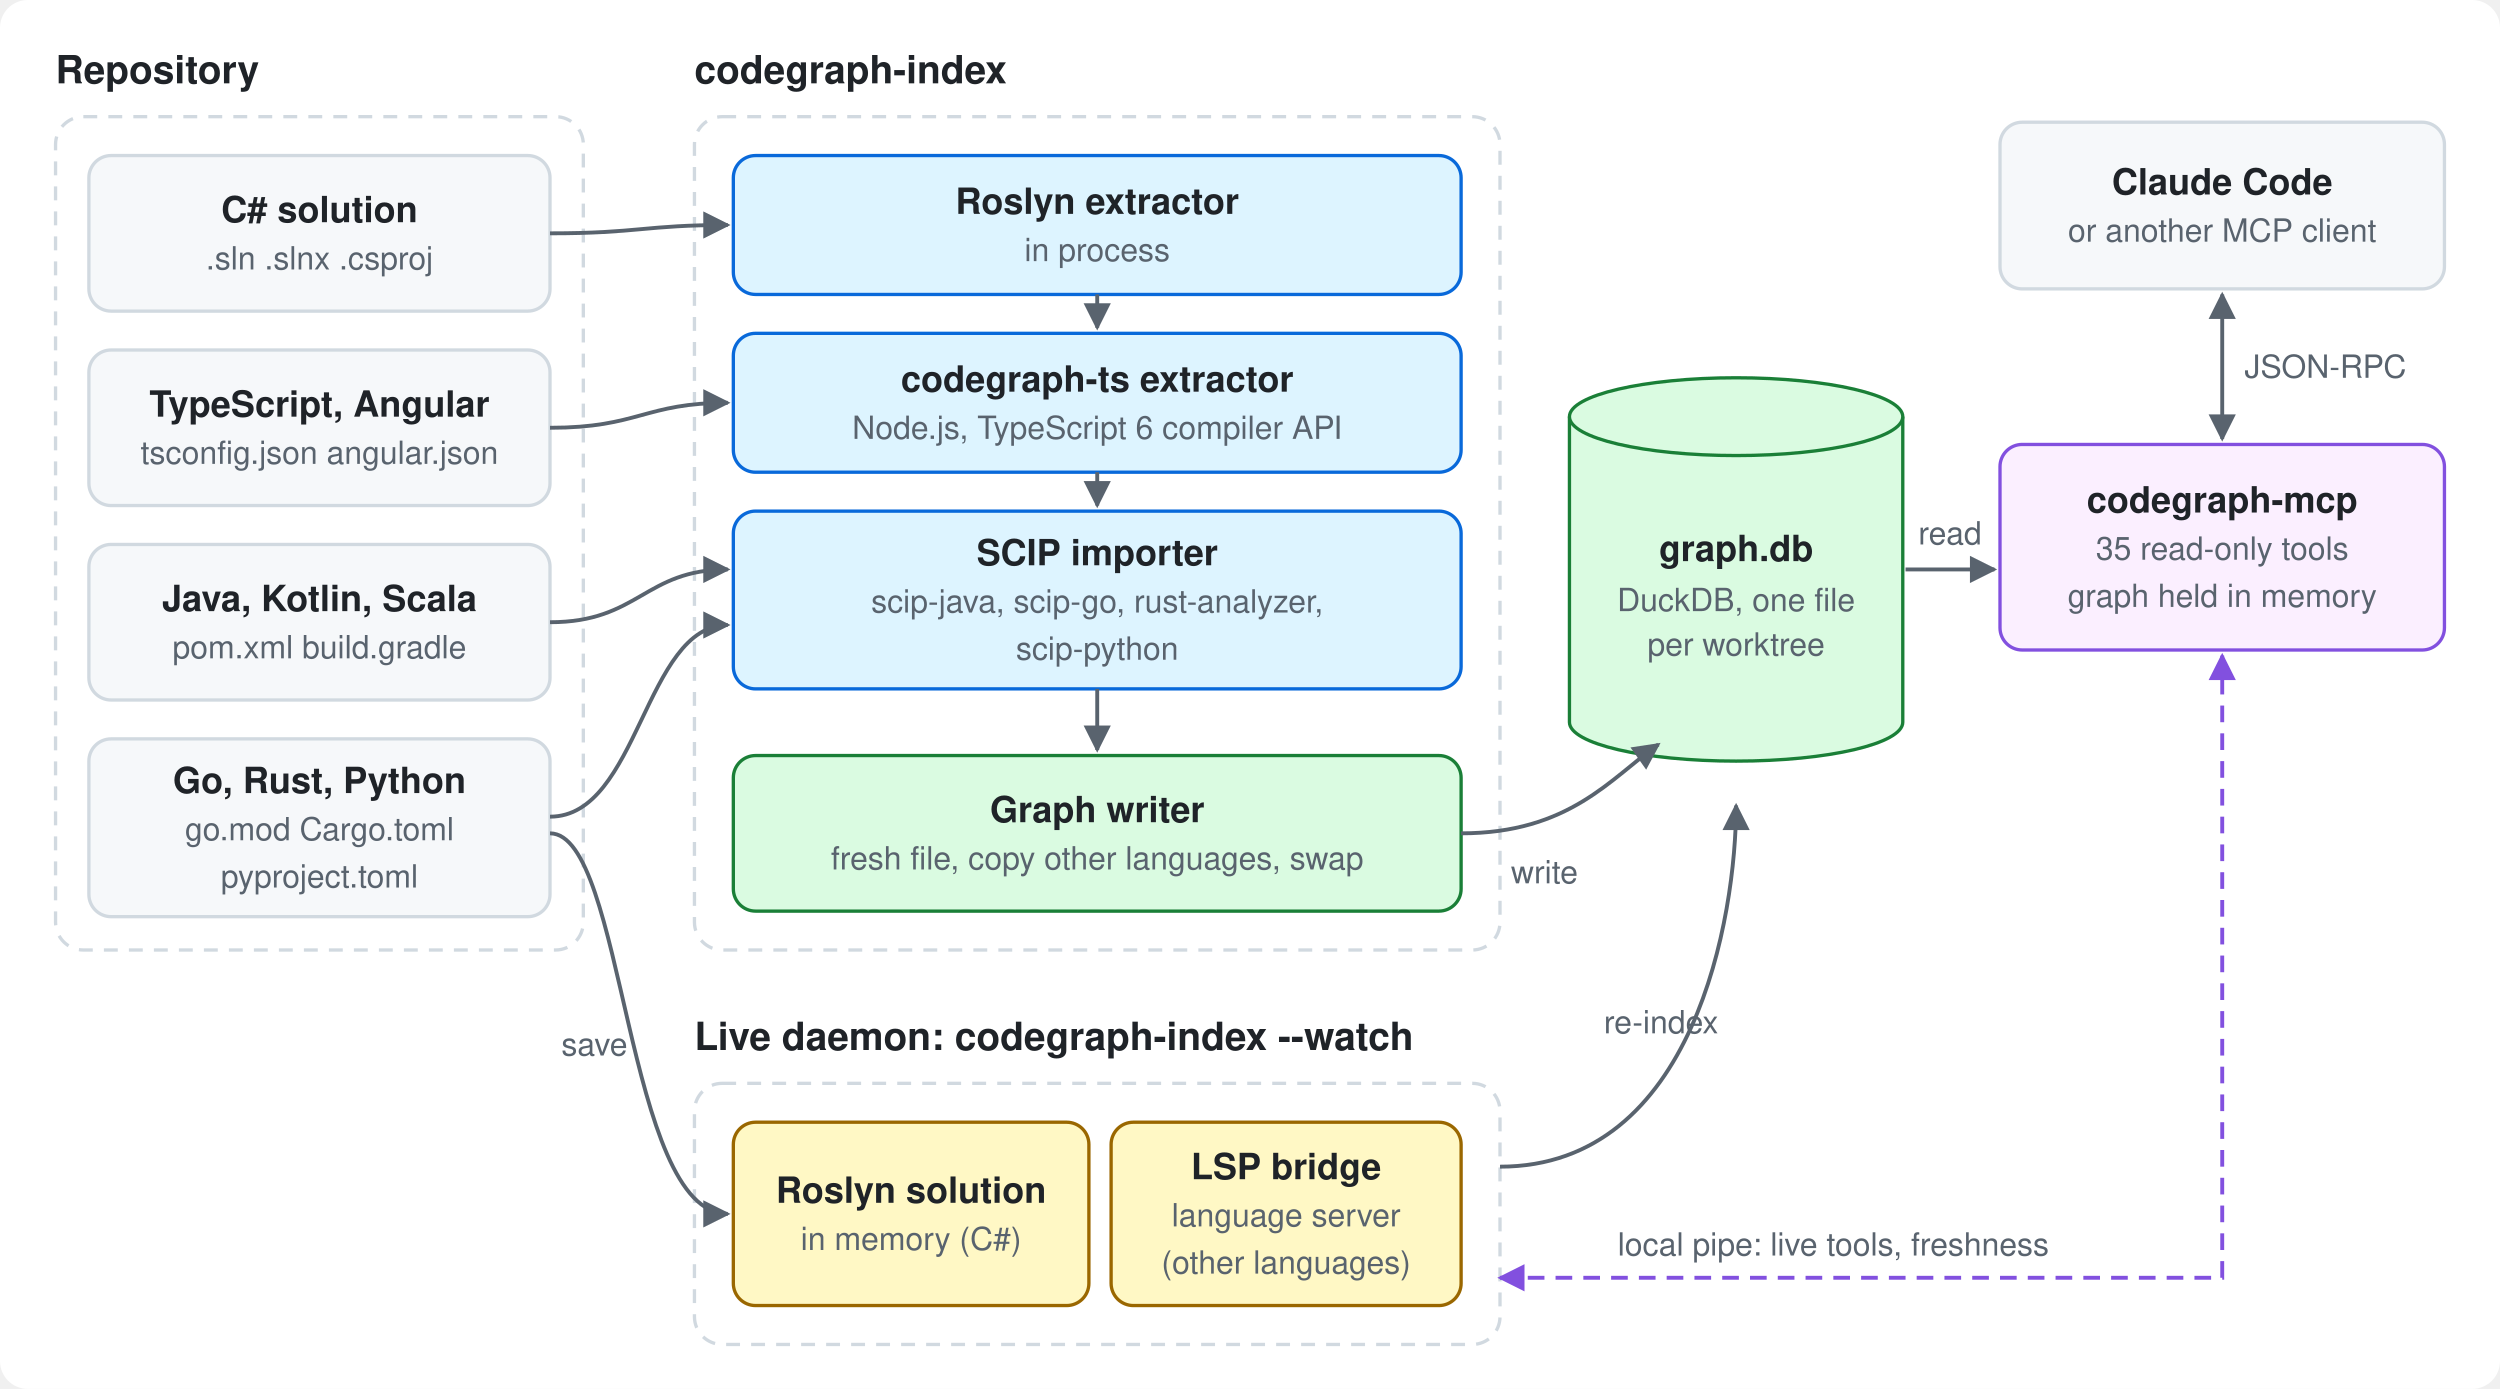
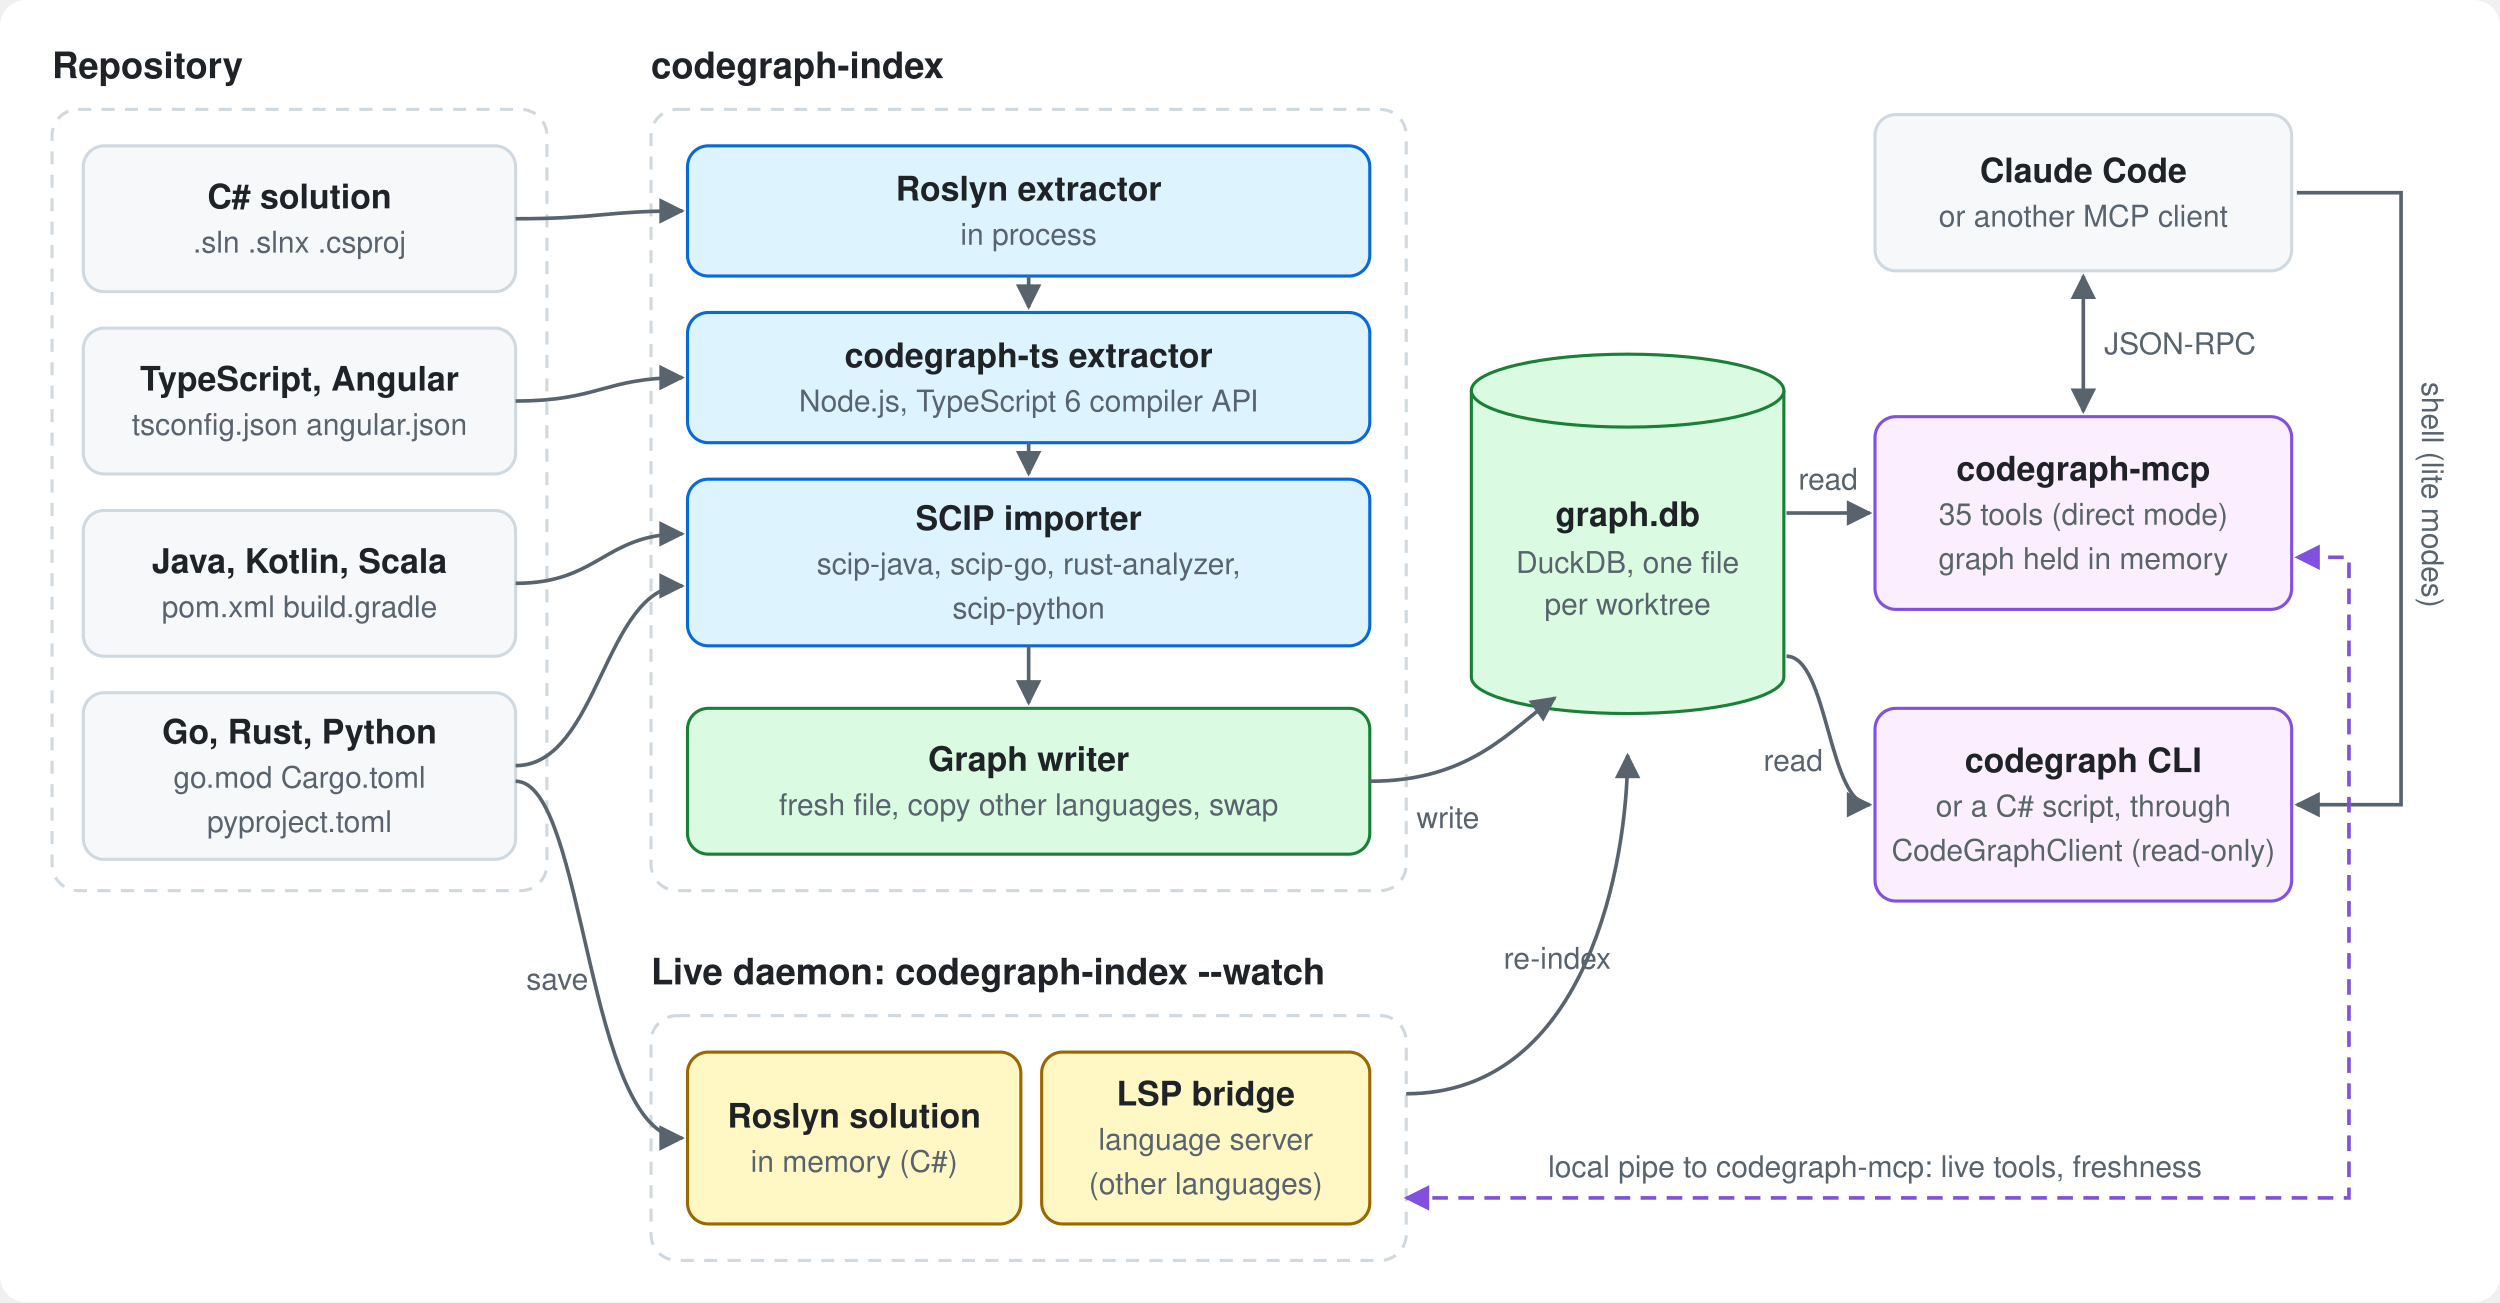
- <svg xmlns="http://www.w3.org/2000/svg" viewBox="0 0 900 500" width="900" height="500" role="img" aria-labelledby="title desc">
+ <svg xmlns="http://www.w3.org/2000/svg" viewBox="0 0 960 500" width="960" height="500" role="img" aria-labelledby="title desc">
  <style>
  .bg { fill: #ffffff; }
  text { font-family: -apple-system, 'Segoe UI', Helvetica, Arial, sans-serif; font-size: 13px; fill: #1f2328; }
  .t { font-weight: 600; }
  .h { font-weight: 600; font-size: 14px; }
  .m { fill: #59636e; font-size: 11.5px; }
  .mono { font-family: ui-monospace, SFMono-Regular, Menlo, Consolas, monospace; font-size: 12px; }
  .box { fill: #f6f8fa; stroke: #d1d9e0; stroke-width: 1.2; }
  .group { fill: none; stroke: #d1d9e0; stroke-width: 1.2; stroke-dasharray: 5 4; }
  .a1 { fill: #ddf4ff; stroke: #0969da; stroke-width: 1.2; }
  .a2 { fill: #dafbe1; stroke: #1a7f37; stroke-width: 1.2; }
  .a3 { fill: #fbefff; stroke: #8250df; stroke-width: 1.2; }
  .a4 { fill: #fff8c5; stroke: #9a6700; stroke-width: 1.2; }
  .line { fill: none; stroke: #59636e; stroke-width: 1.4; }
  .dash { fill: none; stroke: #8250df; stroke-width: 1.4; stroke-dasharray: 6 4; }
  .head { fill: #59636e; }
  .headp { fill: #8250df; }
  .bar1 { fill: #0969da; } .bar2 { fill: #1a7f37; } .bar3 { fill: #8250df; } .bar4 { fill: #9a6700; }
  .grid { stroke: #d1d9e0; stroke-width: 1; }
  .num { fill: #ffffff; font-weight: 600; font-size: 12px; }
  @media (prefers-color-scheme: dark) {
    .bg { fill: #0d1117; }
    text { fill: #e6edf3; }
    .m { fill: #9198a1; }
    .box { fill: #161b22; stroke: #3d444d; }
    .group { stroke: #3d444d; }
    .a1 { fill: #0c2d6b; stroke: #4493f8; }
    .a2 { fill: #033a16; stroke: #3fb950; }
    .a3 { fill: #2e1461; stroke: #ab7df8; }
    .a4 { fill: #3b2300; stroke: #d29922; }
    .line { stroke: #9198a1; } .head { fill: #9198a1; }
    .dash { stroke: #ab7df8; } .headp { fill: #ab7df8; }
    .bar1 { fill: #4493f8; } .bar2 { fill: #3fb950; } .bar3 { fill: #ab7df8; } .bar4 { fill: #d29922; }
    .grid { stroke: #3d444d; }
    .num { fill: #0d1117; }
  }
</style>
  <defs>
    <marker id="arrow" viewBox="0 0 10 10" refX="9" refY="5" markerWidth="7" markerHeight="7" orient="auto-start-reverse">
      <path class="head" d="M0,0 L10,5 L0,10 z" />
    </marker>
    <marker id="arrowp" viewBox="0 0 10 10" refX="9" refY="5" markerWidth="7" markerHeight="7" orient="auto-start-reverse">
      <path class="headp" d="M0,0 L10,5 L0,10 z" />
    </marker>
  </defs>
-   <rect class="bg" x="0" y="0" width="900" height="500" rx="10" />
+   <rect class="bg" x="0" y="0" width="960" height="500" rx="10" />
  <text x="20" y="30" class="h" text-anchor="start">Repository</text>
  <rect x="20" y="42" width="190" height="300" rx="10" class="group" />
  <rect x="32" y="56" width="166" height="56" rx="8" class="box" />
  <text x="115.0" y="80.0" class="t" text-anchor="middle">C# solution</text>
  <text x="115.0" y="97.0" class="m" text-anchor="middle">.sln  .slnx  .csproj</text>
  <rect x="32" y="126" width="166" height="56" rx="8" class="box" />
  <text x="115.0" y="150.0" class="t" text-anchor="middle">TypeScript, Angular</text>
  <text x="115.0" y="167.0" class="m" text-anchor="middle">tsconfig.json  angular.json</text>
  <rect x="32" y="196" width="166" height="56" rx="8" class="box" />
  <text x="115.0" y="220.0" class="t" text-anchor="middle">Java, Kotlin, Scala</text>
  <text x="115.0" y="237.0" class="m" text-anchor="middle">pom.xml  build.gradle</text>
  <rect x="32" y="266" width="166" height="64" rx="8" class="box" />
  <text x="115.0" y="285.5" class="t" text-anchor="middle">Go, Rust, Python</text>
  <text x="115.0" y="302.5" class="m" text-anchor="middle">go.mod  Cargo.toml</text>
  <text x="115.0" y="319.5" class="m" text-anchor="middle">pyproject.toml</text>
  <text x="250" y="30" class="h" text-anchor="start">codegraph-index</text>
  <rect x="250" y="42" width="290" height="300" rx="10" class="group" />
  <rect x="264" y="56" width="262" height="50" rx="8" class="a1" />
  <text x="395.0" y="77.0" class="t" text-anchor="middle">Roslyn extractor</text>
  <text x="395.0" y="94.0" class="m" text-anchor="middle">in process</text>
  <rect x="264" y="120" width="262" height="50" rx="8" class="a1" />
  <text x="395.0" y="141.0" class="t" text-anchor="middle">codegraph-ts extractor</text>
  <text x="395.0" y="158.0" class="m" text-anchor="middle">Node.js, TypeScript 6 compiler API</text>
  <rect x="264" y="184" width="262" height="64" rx="8" class="a1" />
  <text x="395.0" y="203.5" class="t" text-anchor="middle">SCIP importer</text>
  <text x="395.0" y="220.5" class="m" text-anchor="middle">scip-java, scip-go, rust-analyzer,</text>
  <text x="395.0" y="237.5" class="m" text-anchor="middle">scip-python</text>
  <rect x="264" y="272" width="262" height="56" rx="8" class="a2" />
  <text x="395.0" y="296.0" class="t" text-anchor="middle">Graph writer</text>
  <text x="395.0" y="313.0" class="m" text-anchor="middle">fresh file, copy other languages, swap</text>
  <path d="M198 84 C230 84 232 81 262 81" class="line" marker-end="url(#arrow)" />
  <path d="M198 154 C230 154 232 145 262 145" class="line" marker-end="url(#arrow)" />
  <path d="M198 224 C230 224 232 205 262 205" class="line" marker-end="url(#arrow)" />
  <path d="M198 294 C230 294 232 225 262 225" class="line" marker-end="url(#arrow)" />
  <path d="M395 106 V118" class="line" marker-end="url(#arrow)" />
  <path d="M395 170 V182" class="line" marker-end="url(#arrow)" />
  <path d="M395 248 V270" class="line" marker-end="url(#arrow)" />
  <path class="a2" d="M565.0 150 v110 a60.0 14 0 0 0 120 0 v-110" />
  <ellipse class="a2" cx="625" cy="150" rx="60.0" ry="14" />
  <text x="625" y="202" class="t" text-anchor="middle">graph.db</text>
  <text x="625" y="220" class="m" text-anchor="middle">DuckDB, one file</text>
  <text x="625" y="236" class="m" text-anchor="middle">per worktree</text>
  <path d="M526 300 C565 300 580 280 597 268" class="line" marker-end="url(#arrow)" />
  <text x="556" y="318" class="m" text-anchor="middle">write</text>
  <rect x="720" y="160" width="160" height="74" rx="8" class="a3" />
  <text x="800.0" y="184.5" class="t" text-anchor="middle">codegraph-mcp</text>
-   <text x="800.0" y="201.5" class="m" text-anchor="middle">35 read-only tools</text>
+   <text x="800.0" y="201.5" class="m" text-anchor="middle">35 tools (direct mode)</text>
  <text x="800.0" y="218.5" class="m" text-anchor="middle">graph held in memory</text>
+   <rect x="720" y="272" width="160" height="74" rx="8" class="a3" />
+   <text x="800.0" y="296.5" class="t" text-anchor="middle">codegraph CLI</text>
+   <text x="800.0" y="313.5" class="m" text-anchor="middle">or a C# script, through</text>
+   <text x="800.0" y="330.5" class="m" text-anchor="middle">CodeGraphClient (read-only)</text>
  <rect x="720" y="44" width="160" height="60" rx="8" class="box" />
  <text x="800.0" y="70.0" class="t" text-anchor="middle">Claude Code</text>
  <text x="800.0" y="87.0" class="m" text-anchor="middle">or another MCP client</text>
-   <path d="M686 205 H718" class="line" marker-end="url(#arrow)" />
-   <text x="702" y="196" class="m" text-anchor="middle">read</text>
+   <path d="M686 197 H718" class="line" marker-end="url(#arrow)" />
+   <text x="702" y="188" class="m" text-anchor="middle">read</text>
+   <path d="M686 252 C702 252 702 309 718 309" class="line" marker-end="url(#arrow)" />
+   <text x="700" y="296" class="m" text-anchor="end">read</text>
  <path d="M800 158 V106" class="line" marker-end="url(#arrow)" marker-start="url(#arrow)" />
  <text x="808" y="136" class="m" text-anchor="start">JSON-RPC</text>
+   <path d="M882 74 H922 V309 H882" class="line" marker-end="url(#arrow)" />
+   <text x="930" y="190" class="m" text-anchor="middle" transform="rotate(90 930 190)">shell (lite modes)</text>
  <text x="250" y="378" class="h" text-anchor="start">Live daemon: codegraph-index --watch</text>
  <rect x="250" y="390" width="290" height="94" rx="10" class="group" />
  <rect x="264" y="404" width="128" height="66" rx="8" class="a4" />
  <text x="328.0" y="433.0" class="t" text-anchor="middle">Roslyn solution</text>
  <text x="328.0" y="450.0" class="m" text-anchor="middle">in memory (C#)</text>
  <rect x="400" y="404" width="126" height="66" rx="8" class="a4" />
  <text x="463.0" y="424.5" class="t" text-anchor="middle">LSP bridge</text>
  <text x="463.0" y="441.5" class="m" text-anchor="middle">language server</text>
  <text x="463.0" y="458.5" class="m" text-anchor="middle">(other languages)</text>
  <path d="M198 300 C225 300 225 437 262 437" class="line" marker-end="url(#arrow)" />
  <text x="214" y="380" class="m" text-anchor="middle">save</text>
  <path d="M540 420 C610 420 625 330 625 290" class="line" marker-end="url(#arrow)" />
  <text x="598" y="372" class="m" text-anchor="middle">re-index</text>
-   <path d="M540 460 H800 V236" class="dash" marker-end="url(#arrowp)" marker-start="url(#arrowp)" />
-   <text x="660" y="452" class="m" text-anchor="middle">local pipe: live tools, freshness</text>
+   <path d="M540 460 H902 V214 H882" class="dash" marker-end="url(#arrowp)" marker-start="url(#arrowp)" />
+   <text x="720" y="452" class="m" text-anchor="middle">local pipe to codegraph-mcp: live tools, freshness</text>
</svg>
